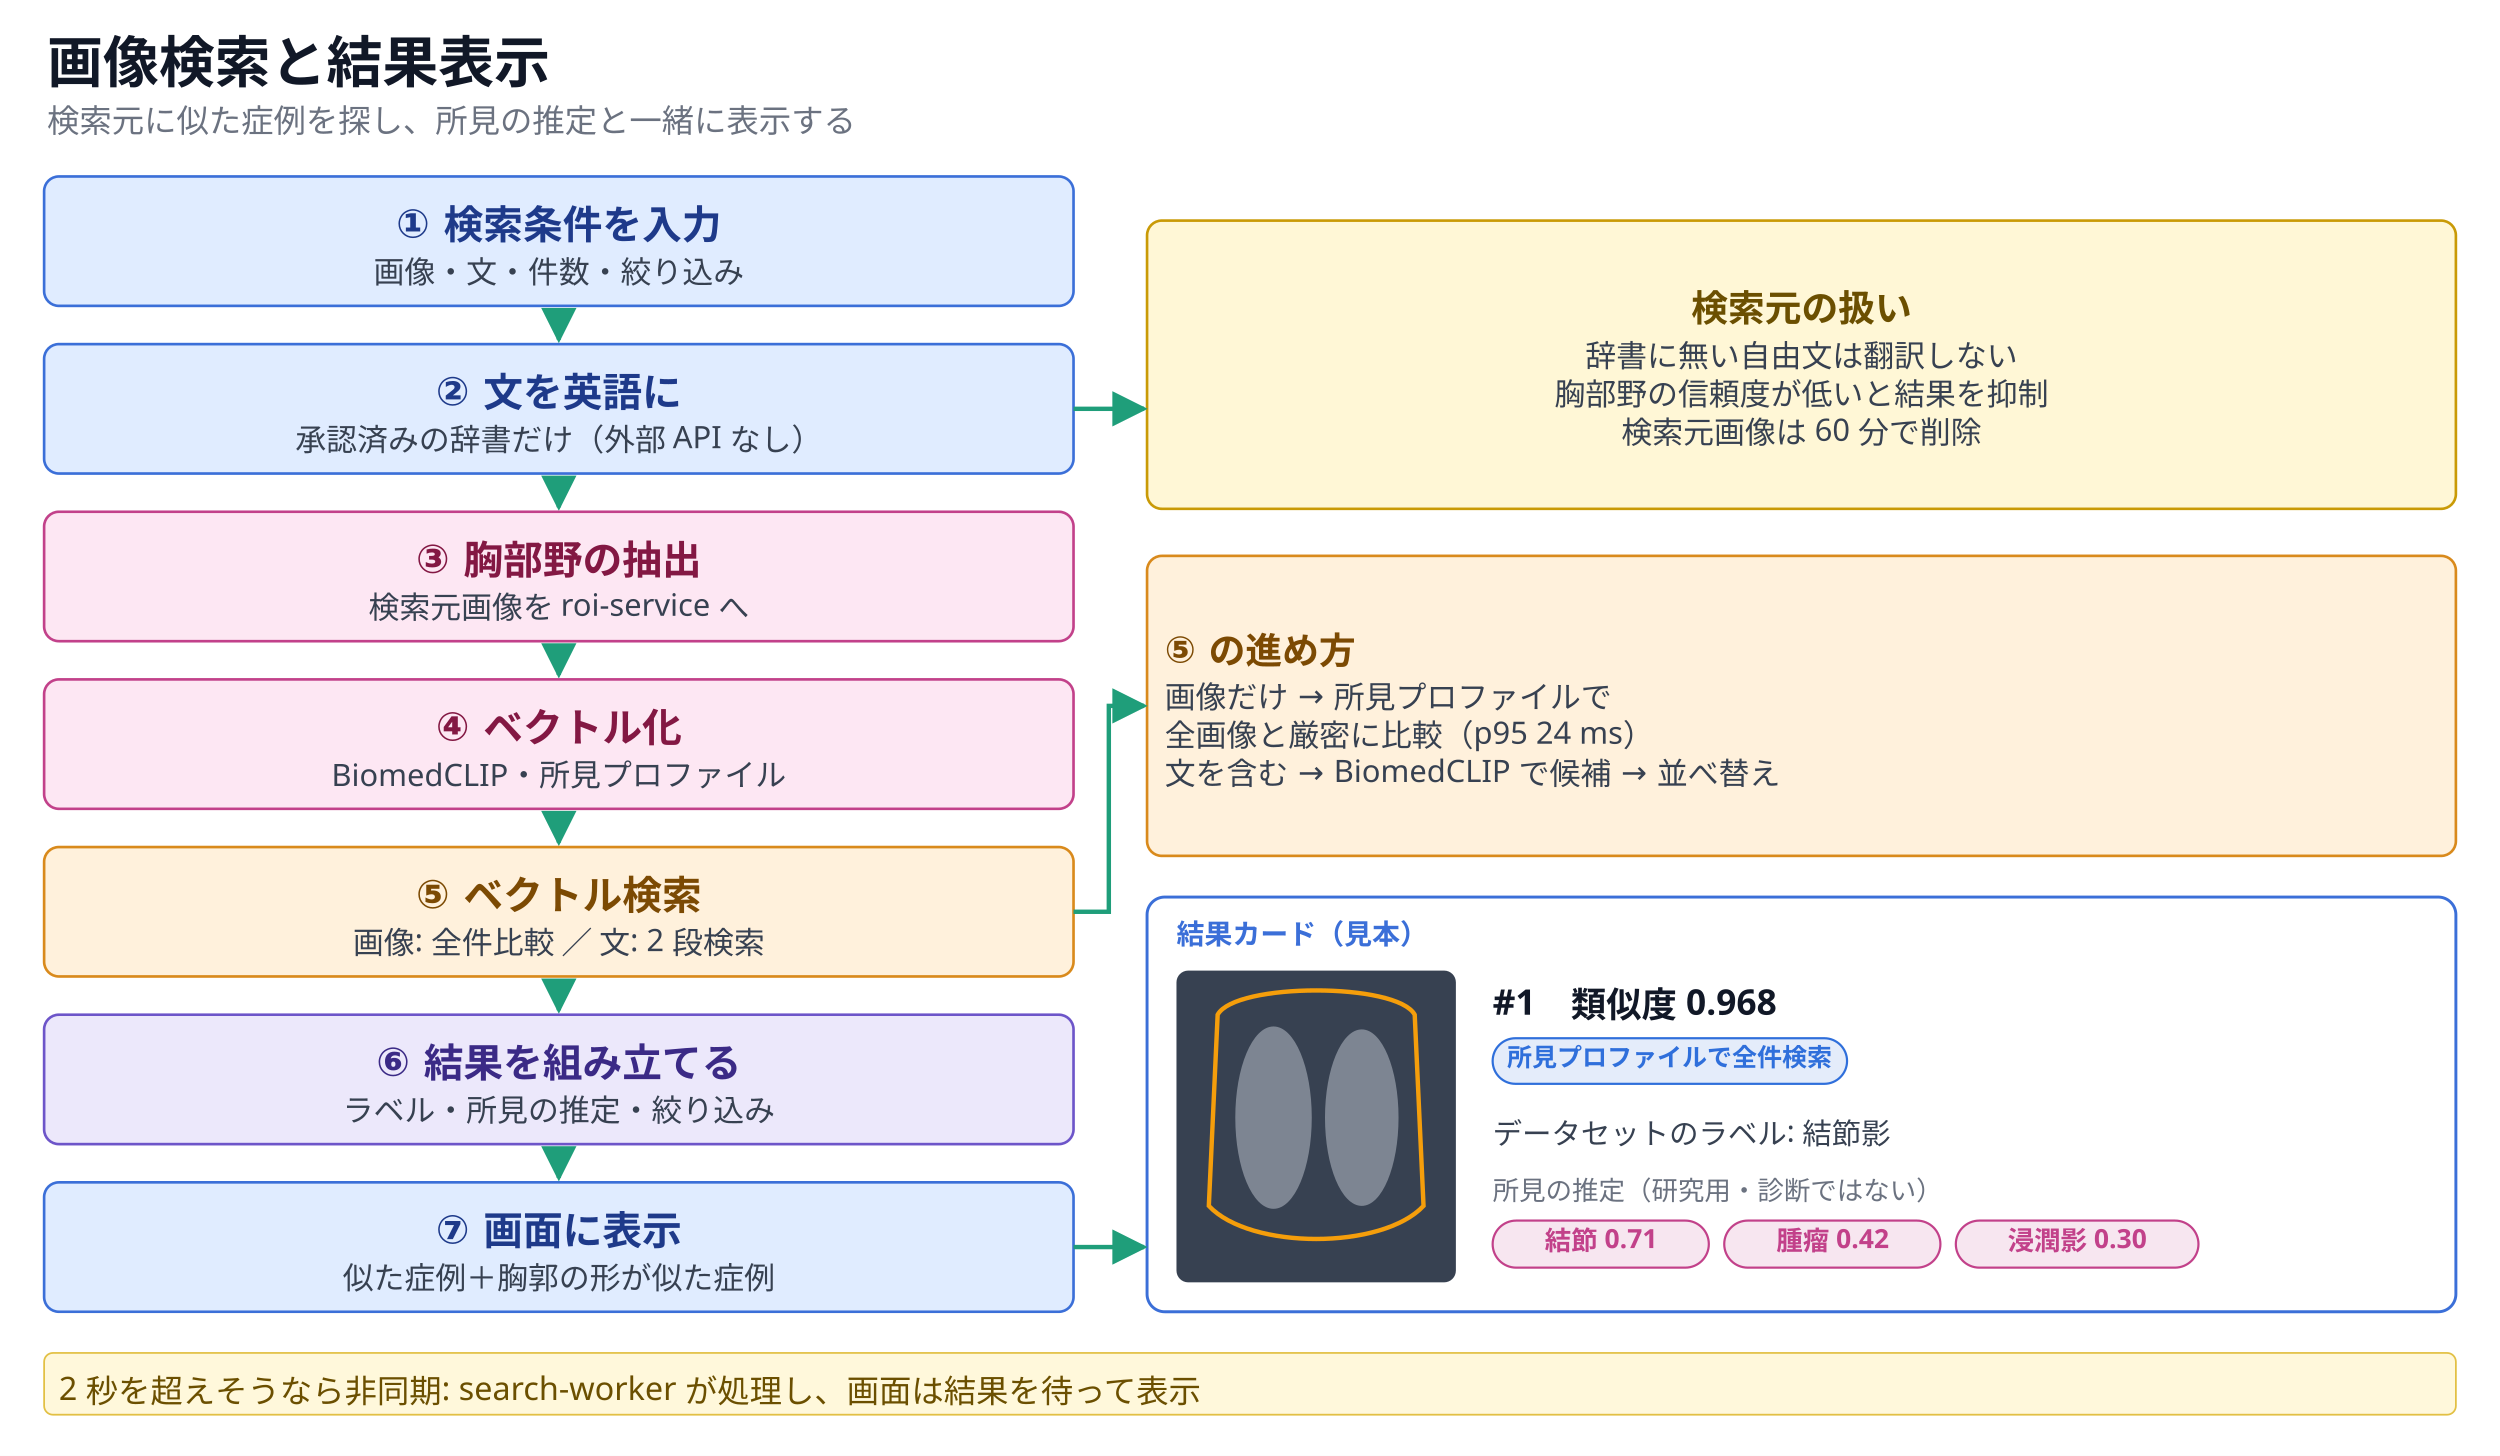
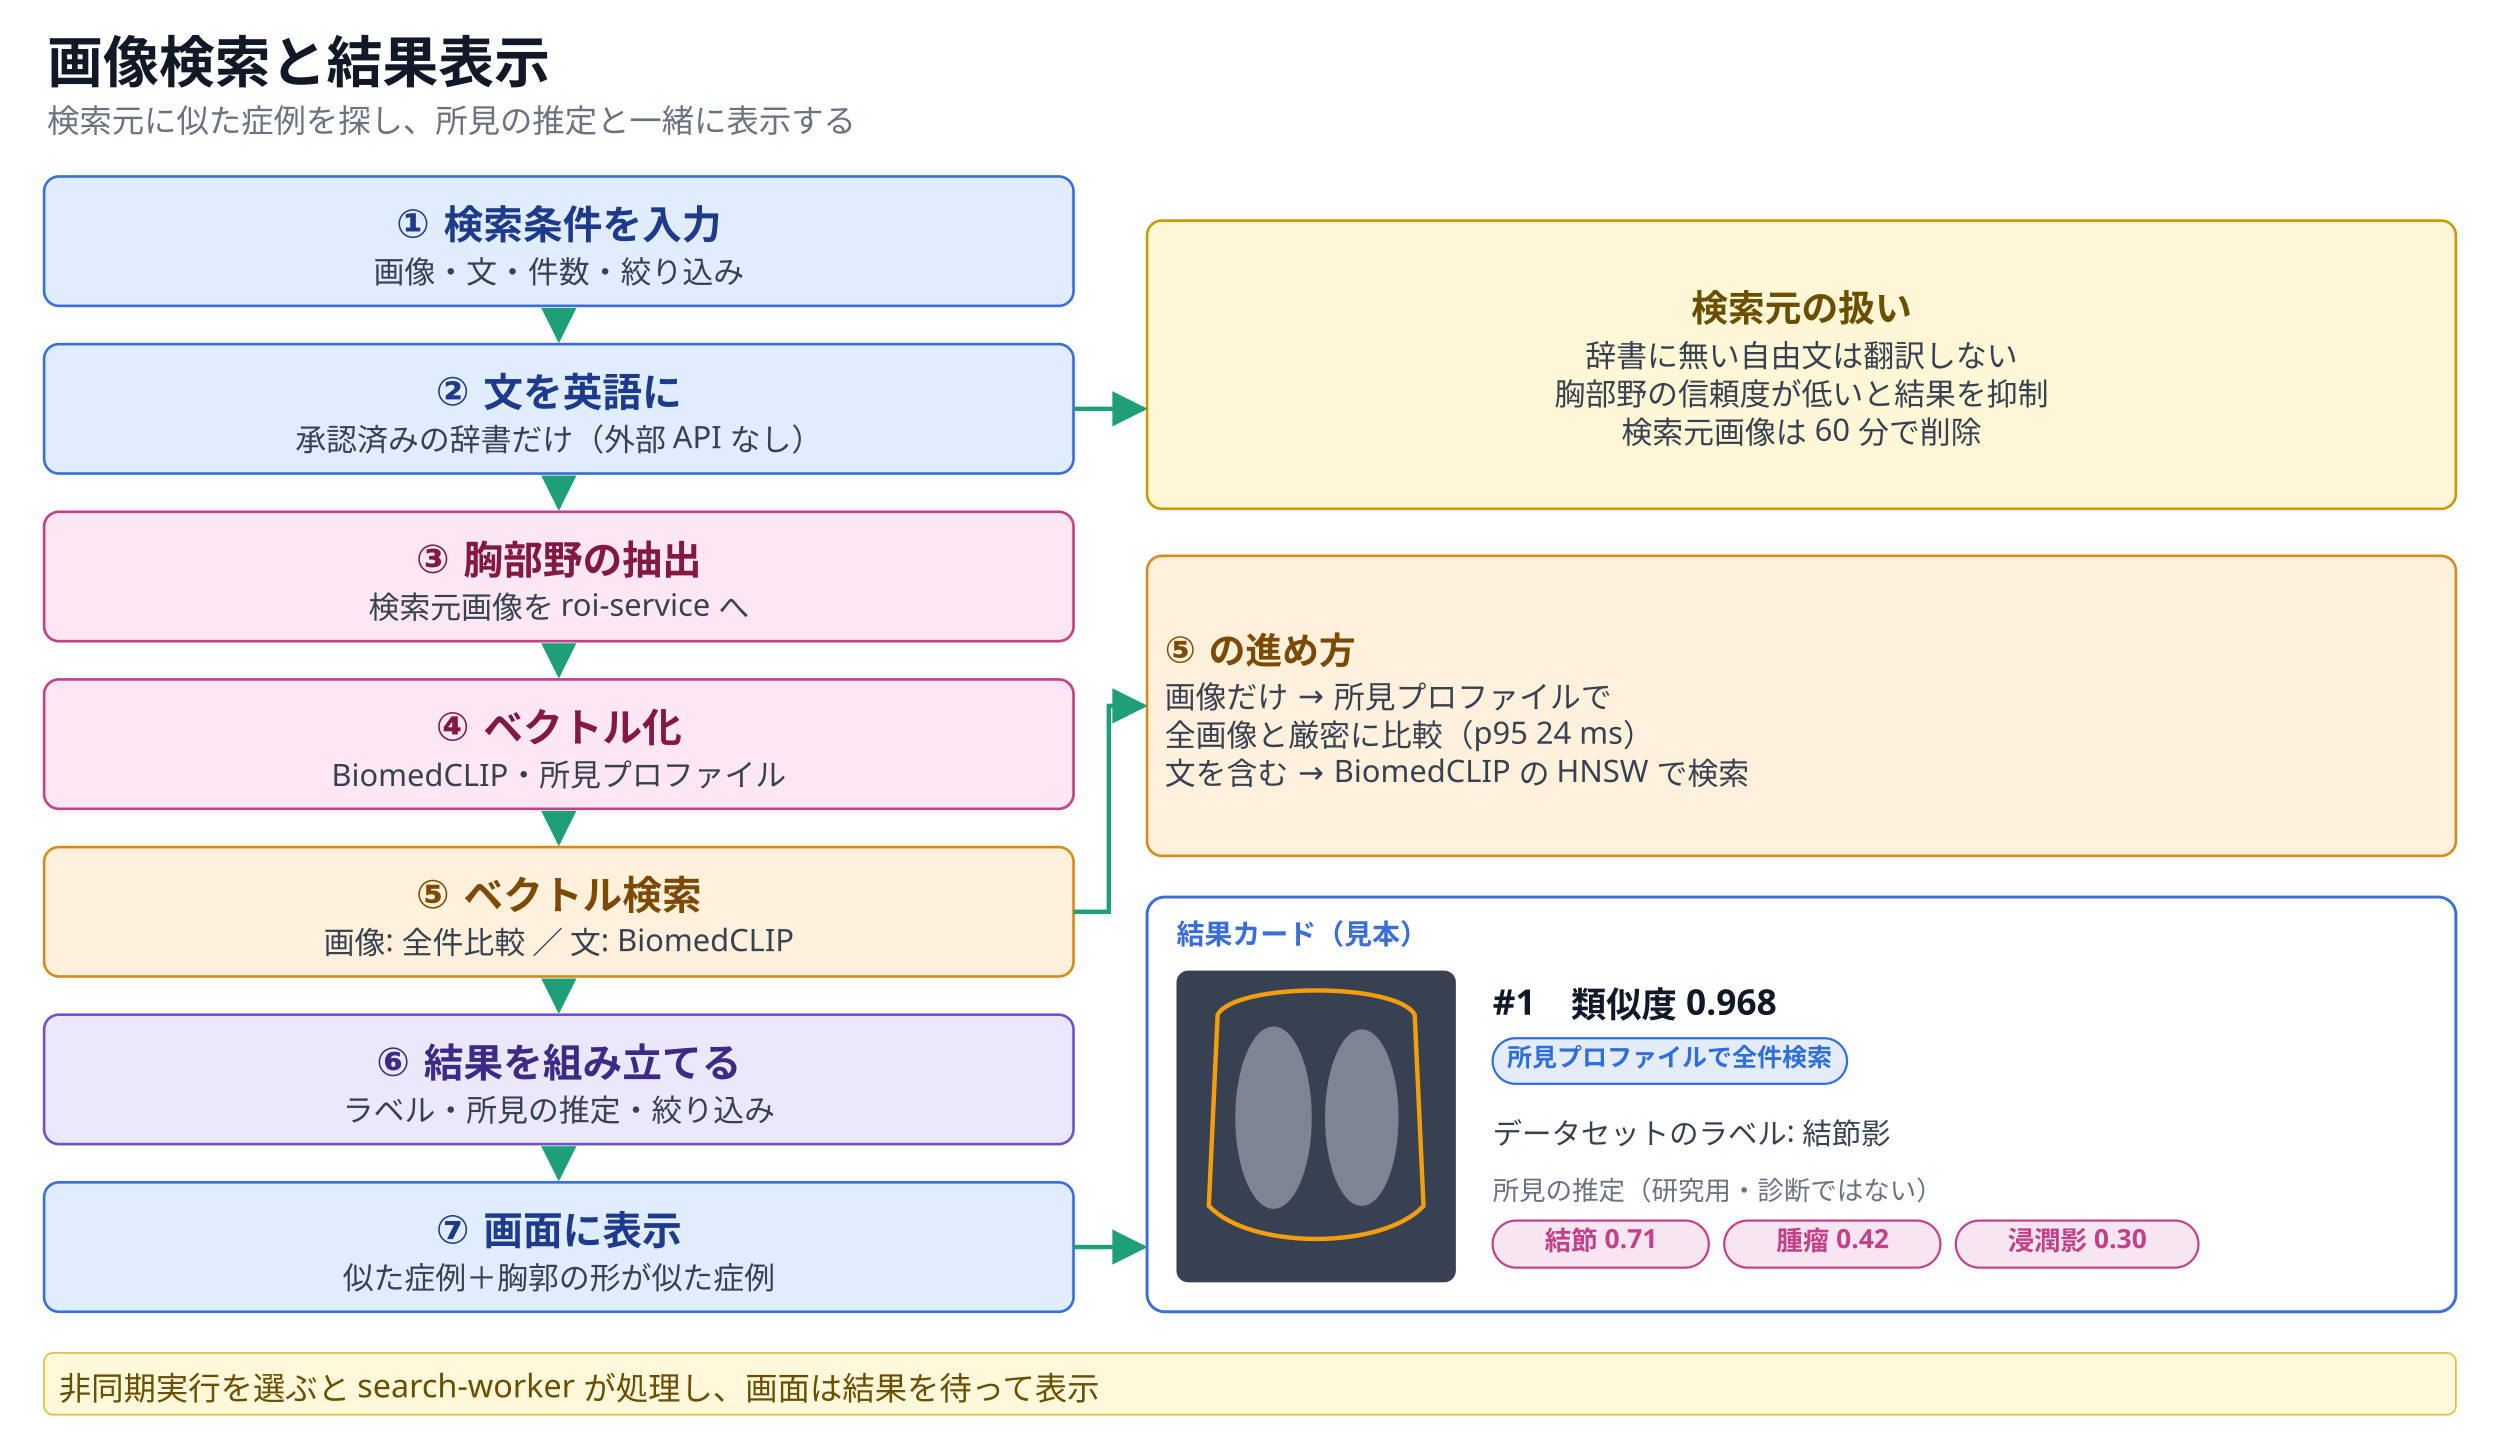
<svg xmlns="http://www.w3.org/2000/svg" width="1700" height="990" viewBox="0 0 1700 990" font-family="'Yu Gothic UI','Yu Gothic','Meiryo','Noto Sans JP',sans-serif">
  <rect width="100%" height="100%" fill="#ffffff" />
  <defs>
    <marker id="arrow" viewBox="0 0 10 10" refX="9" refY="5" markerWidth="8" markerHeight="8" orient="auto-start-reverse">
      <path d="M0,0 L10,5 L0,10 z" fill="context-stroke" />
    </marker>
    <marker id="arrow-start" viewBox="0 0 10 10" refX="1" refY="5" markerWidth="8" markerHeight="8" orient="auto-start-reverse">
      <path d="M0,0 L10,5 L0,10 z" fill="context-stroke" />
    </marker>
  </defs>
  <text x="32" y="56" font-size="38" font-weight="bold" fill="#111827">画像検索と結果表示</text>
  <text x="32" y="90" font-size="22" fill="#6b7280">検索元に似た症例を探し、所見の推定と一緒に表示する</text>
  <rect x="30" y="120" width="700" height="88" rx="10" fill="#e0ecff" stroke="#3b6fd8" stroke-width="1.8" />
  <text x="380.0" y="161.5" font-size="27" font-weight="bold" fill="#1e3a8a" text-anchor="middle" style="">① 検索条件を入力</text>
  <text x="380.0" y="192.5" font-size="21" font-weight="normal" fill="#374151" text-anchor="middle" style="">画像・文・件数・絞り込み</text>
  <path d="M380.0,210 L380.0,231" fill="none" stroke="#1f9e7a" stroke-width="3" marker-end="url(#arrow)" style="color:#1f9e7a" />
  <rect x="30" y="234" width="700" height="88" rx="10" fill="#e0ecff" stroke="#3b6fd8" stroke-width="1.8" />
  <text x="380.0" y="275.5" font-size="27" font-weight="bold" fill="#1e3a8a" text-anchor="middle" style="">② 文を英語に</text>
  <text x="380.0" y="306.5" font-size="21" font-weight="normal" fill="#374151" text-anchor="middle" style="">承認済みの辞書だけ（外部 API なし）</text>
  <path d="M380.0,324 L380.0,345" fill="none" stroke="#1f9e7a" stroke-width="3" marker-end="url(#arrow)" style="color:#1f9e7a" />
  <rect x="30" y="348" width="700" height="88" rx="10" fill="#fde7f3" stroke="#c2418a" stroke-width="1.8" />
  <text x="380.0" y="389.5" font-size="27" font-weight="bold" fill="#831843" text-anchor="middle" style="">③ 胸部野の抽出</text>
  <text x="380.0" y="420.5" font-size="21" font-weight="normal" fill="#374151" text-anchor="middle" style="">検索元画像を roi-service へ</text>
  <path d="M380.0,438 L380.0,459" fill="none" stroke="#1f9e7a" stroke-width="3" marker-end="url(#arrow)" style="color:#1f9e7a" />
  <rect x="30" y="462" width="700" height="88" rx="10" fill="#fde7f3" stroke="#c2418a" stroke-width="1.8" />
  <text x="380.0" y="503.5" font-size="27" font-weight="bold" fill="#831843" text-anchor="middle" style="">④ ベクトル化</text>
  <text x="380.0" y="534.5" font-size="21" font-weight="normal" fill="#374151" text-anchor="middle" style="">BiomedCLIP・所見プロファイル</text>
  <path d="M380.0,552 L380.0,573" fill="none" stroke="#1f9e7a" stroke-width="3" marker-end="url(#arrow)" style="color:#1f9e7a" />
  <rect x="30" y="576" width="700" height="88" rx="10" fill="#fff1dc" stroke="#d98a1c" stroke-width="1.8" />
  <text x="380.0" y="617.5" font-size="27" font-weight="bold" fill="#7c4a03" text-anchor="middle" style="">⑤ ベクトル検索</text>
-   <text x="380.0" y="648.5" font-size="21" font-weight="normal" fill="#374151" text-anchor="middle" style="">画像: 全件比較 ／ 文: 2 段検索</text>
+   <text x="380.0" y="648.5" font-size="21" font-weight="normal" fill="#374151" text-anchor="middle" style="">画像: 全件比較 ／ 文: BiomedCLIP</text>
  <path d="M380.0,666 L380.0,687" fill="none" stroke="#1f9e7a" stroke-width="3" marker-end="url(#arrow)" style="color:#1f9e7a" />
  <rect x="30" y="690" width="700" height="88" rx="10" fill="#ece8fb" stroke="#6d55c9" stroke-width="1.8" />
  <text x="380.0" y="731.5" font-size="27" font-weight="bold" fill="#3b2a86" text-anchor="middle" style="">⑥ 結果を組み立てる</text>
  <text x="380.0" y="762.5" font-size="21" font-weight="normal" fill="#374151" text-anchor="middle" style="">ラベル・所見の推定・絞り込み</text>
  <path d="M380.0,780 L380.0,801" fill="none" stroke="#1f9e7a" stroke-width="3" marker-end="url(#arrow)" style="color:#1f9e7a" />
  <rect x="30" y="804" width="700" height="88" rx="10" fill="#e0ecff" stroke="#3b6fd8" stroke-width="1.8" />
  <text x="380.0" y="845.5" font-size="27" font-weight="bold" fill="#1e3a8a" text-anchor="middle" style="">⑦ 画面に表示</text>
  <text x="380.0" y="876.5" font-size="21" font-weight="normal" fill="#374151" text-anchor="middle" style="">似た症例＋胸郭の形が似た症例</text>
  <rect x="780" y="150" width="890" height="196" rx="10" fill="#fff7d6" stroke="#c99a06" stroke-width="1.8" />
  <text x="1225.0" y="218.5" font-size="25" font-weight="bold" fill="#6b4f00" text-anchor="middle" style="">検索元の扱い</text>
  <text x="1225.0" y="249.5" font-size="21" font-weight="normal" fill="#374151" text-anchor="middle" style="">辞書に無い自由文は翻訳しない</text>
  <text x="1225.0" y="275.5" font-size="21" font-weight="normal" fill="#374151" text-anchor="middle" style="">胸部野の信頼度が低いと結果を抑制</text>
  <text x="1225.0" y="301.5" font-size="21" font-weight="normal" fill="#374151" text-anchor="middle" style="">検索元画像は 60 分で削除</text>
  <path d="M730,278 L778,278" fill="none" stroke="#1f9e7a" stroke-width="3" marker-end="url(#arrow)" style="color:#1f9e7a" />
  <rect x="780" y="378" width="890" height="204" rx="10" fill="#fff1dc" stroke="#d98a1c" stroke-width="1.8" />
  <text x="792" y="450.5" font-size="25" font-weight="bold" fill="#7c4a03" text-anchor="start" style="">⑤ の進め方</text>
  <text x="792" y="481.5" font-size="21" font-weight="normal" fill="#374151" text-anchor="start" style="">画像だけ → 所見プロファイルで</text>
  <text x="792" y="507.5" font-size="21" font-weight="normal" fill="#374151" text-anchor="start" style="">　全画像と厳密に比較（p95 24 ms）</text>
-   <text x="792" y="533.5" font-size="21" font-weight="normal" fill="#374151" text-anchor="start" style="">文を含む → BiomedCLIP で候補 → 並べ替え</text>
+   <text x="792" y="533.5" font-size="21" font-weight="normal" fill="#374151" text-anchor="start" style="">文を含む → BiomedCLIP の HNSW で検索</text>
  <path d="M730,620 L754,620 L754,480 L778,480" fill="none" stroke="#1f9e7a" stroke-width="3" marker-end="url(#arrow)" style="color:#1f9e7a" />
  <rect x="780" y="610" width="890" height="282" rx="12" fill="#ffffff" stroke="#3b6fd8" stroke-width="2" />
  <text x="800" y="642" font-size="19" font-weight="bold" fill="#3b6fd8" text-anchor="start" style="">結果カード（見本）</text>
  <rect x="800" y="660" width="190" height="212" rx="8" fill="#374151" />
  <path d="M828,690 C840,668 950,668 962,690 L968,820 C940,850 850,850 822,820 Z" fill="none" stroke="#f59e0b" stroke-width="3" />
  <ellipse cx="866" cy="760" rx="26" ry="62" fill="#9ca3af" fill-opacity="0.7" />
  <ellipse cx="926" cy="760" rx="25" ry="60" fill="#9ca3af" fill-opacity="0.7" />
  <text x="1015" y="690" font-size="24" font-weight="bold" fill="#111827" text-anchor="start" style="">#1　類似度 0.968</text>
  <rect x="1015" y="706" width="241" height="31" rx="15.5" fill="#2f6fdb" fill-opacity="0.13" stroke="#2f6fdb" stroke-width="1.5" />
  <text x="1135.29" y="725" font-size="17" font-weight="bold" fill="#2f6fdb" text-anchor="middle" style="">所見プロファイルで全件検索</text>
  <text x="1015" y="778" font-size="20" font-weight="normal" fill="#374151" text-anchor="start" style="">データセットのラベル: 結節影</text>
  <text x="1015" y="816" font-size="18" font-weight="normal" fill="#6b7280" text-anchor="start" style="">所見の推定（研究用・診断ではない）</text>
  <rect x="1015" y="830" width="147" height="32" rx="16.0" fill="#c2418a" fill-opacity="0.13" stroke="#c2418a" stroke-width="1.5" />
  <text x="1088.74" y="850" font-size="18" font-weight="bold" fill="#c2418a" text-anchor="middle" style="">結節 0.71</text>
  <rect x="1172.48" y="830" width="147" height="32" rx="16.0" fill="#c2418a" fill-opacity="0.13" stroke="#c2418a" stroke-width="1.5" />
  <text x="1246.22" y="850" font-size="18" font-weight="bold" fill="#c2418a" text-anchor="middle" style="">腫瘤 0.42</text>
  <rect x="1329.96" y="830" width="165" height="32" rx="16.0" fill="#c2418a" fill-opacity="0.13" stroke="#c2418a" stroke-width="1.5" />
  <text x="1412.52" y="850" font-size="18" font-weight="bold" fill="#c2418a" text-anchor="middle" style="">浸潤影 0.30</text>
  <path d="M730,848 L778,848" fill="none" stroke="#1f9e7a" stroke-width="3" marker-end="url(#arrow)" style="color:#1f9e7a" />
  <rect x="30" y="920" width="1640" height="42" rx="6" fill="#fff8db" stroke="#e2c044" stroke-width="1.2" />
-   <text x="40" y="952" font-size="22" font-weight="normal" fill="#6b4f00" text-anchor="start" style="">2 秒を超えそうなら非同期: search-worker が処理し、画面は結果を待って表示</text>
+   <text x="40" y="952" font-size="22" font-weight="normal" fill="#6b4f00" text-anchor="start" style="">非同期実行を選ぶと search-worker が処理し、画面は結果を待って表示</text>
</svg>
